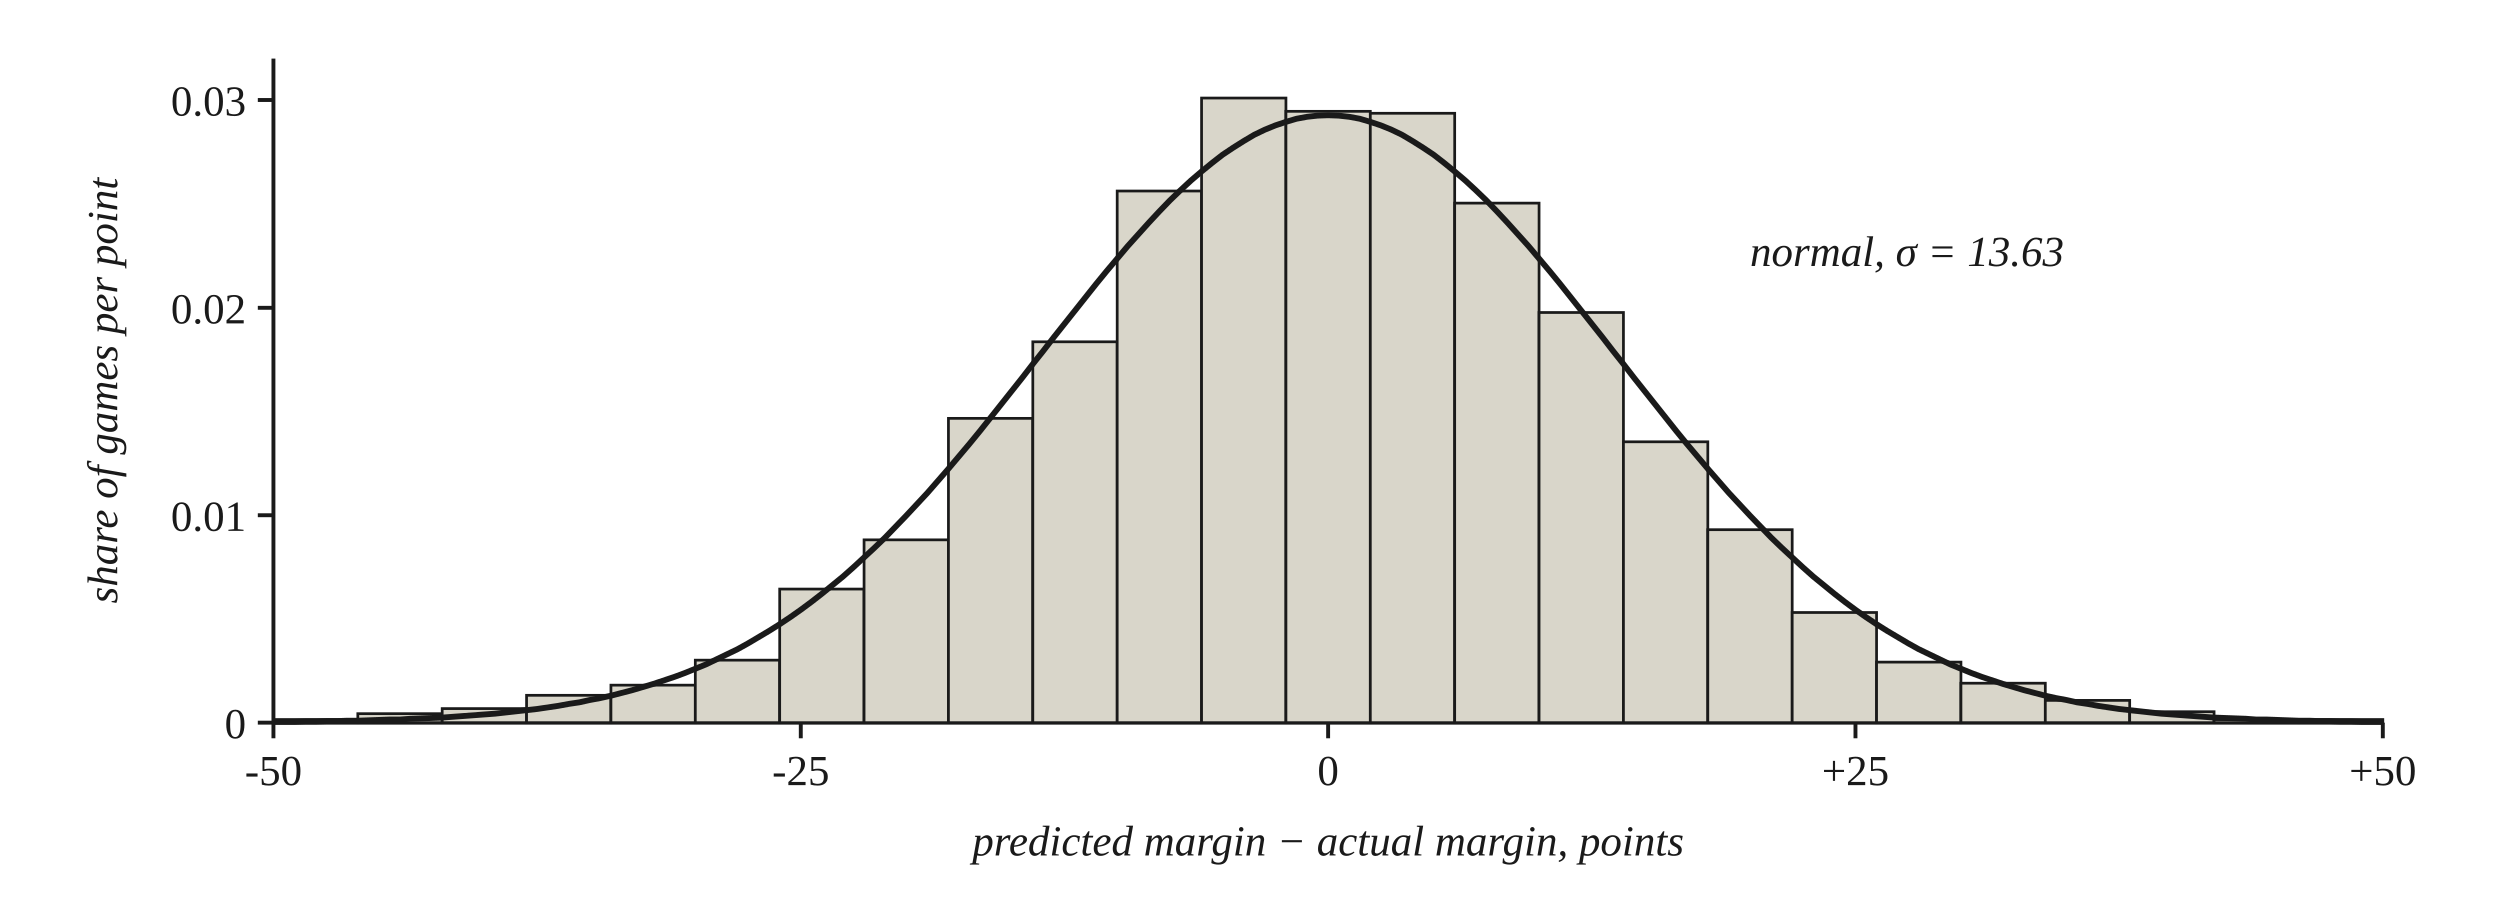
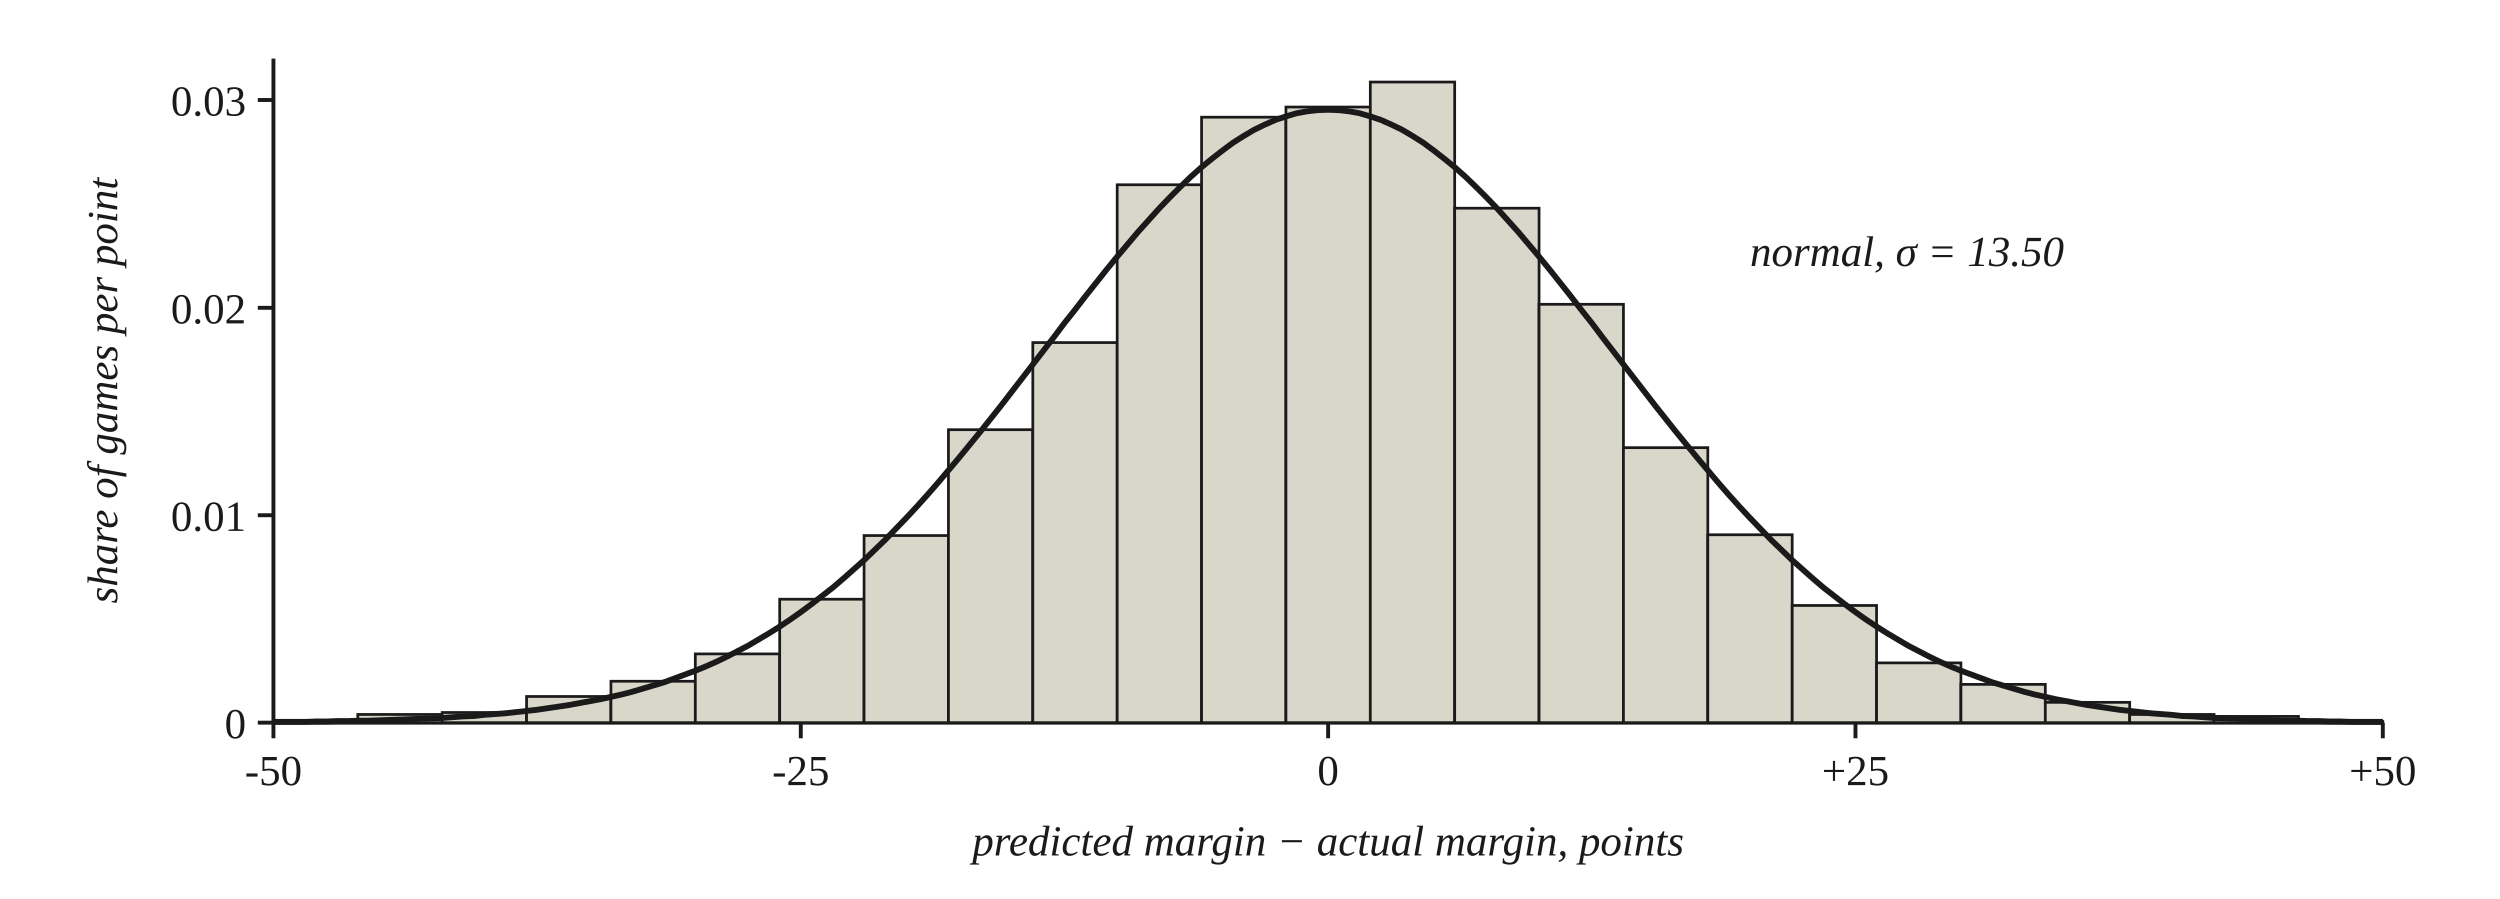
<svg xmlns="http://www.w3.org/2000/svg" viewBox="0 0 640 230" width="100%" role="img" aria-label="Histogram of the error in predicted margin, close to a normal curve with the same standard deviation">
  <defs>
    <pattern id="hatch" width="6" height="6" patternUnits="userSpaceOnUse" patternTransform="rotate(45)">
      <rect width="6" height="6" fill="#fbfaf5" />
      <line x1="0" y1="0" x2="0" y2="6" stroke="#1a1a1a" stroke-width="1.4" />
    </pattern>
    <pattern id="dots" width="5" height="5" patternUnits="userSpaceOnUse">
      <rect width="5" height="5" fill="#fbfaf5" />
      <circle cx="2.5" cy="2.5" r=".9" fill="#1a1a1a" />
    </pattern>
    <marker id="arrow" viewBox="0 0 10 10" refX="9" refY="5" markerWidth="7" markerHeight="7" orient="auto-start-reverse">
      <path d="M 0 1 L 9 5 L 0 9 z" fill="#1a1a1a" />
    </marker>
  </defs>
  <line x1="70" y1="15" x2="70" y2="185" stroke="#1a1a1a" stroke-width="1.0" />
  <line x1="70" y1="185" x2="610" y2="185" stroke="#1a1a1a" stroke-width="1.0" />
  <line x1="70" y1="185" x2="70" y2="189" stroke="#1a1a1a" stroke-width="1.0" />
  <text x="70" y="201" font-size="11" text-anchor="middle" fill="#1a1a1a">-50</text>
  <line x1="205" y1="185" x2="205" y2="189" stroke="#1a1a1a" stroke-width="1.0" />
  <text x="205" y="201" font-size="11" text-anchor="middle" fill="#1a1a1a">-25</text>
  <line x1="340" y1="185" x2="340" y2="189" stroke="#1a1a1a" stroke-width="1.0" />
  <text x="340" y="201" font-size="11" text-anchor="middle" fill="#1a1a1a">0</text>
  <line x1="475" y1="185" x2="475" y2="189" stroke="#1a1a1a" stroke-width="1.0" />
  <text x="475" y="201" font-size="11" text-anchor="middle" fill="#1a1a1a">+25</text>
  <line x1="610" y1="185" x2="610" y2="189" stroke="#1a1a1a" stroke-width="1.0" />
  <text x="610" y="201" font-size="11" text-anchor="middle" fill="#1a1a1a">+50</text>
  <line x1="66" y1="185" x2="70" y2="185" stroke="#1a1a1a" stroke-width="1.0" />
  <text x="63" y="189" font-size="11" text-anchor="end" fill="#1a1a1a">0</text>
  <line x1="66" y1="131.9" x2="70" y2="131.9" stroke="#1a1a1a" stroke-width="1.0" />
  <text x="63" y="135.9" font-size="11" text-anchor="end" fill="#1a1a1a">0.01</text>
  <line x1="66" y1="78.8" x2="70" y2="78.8" stroke="#1a1a1a" stroke-width="1.0" />
  <text x="63" y="82.8" font-size="11" text-anchor="end" fill="#1a1a1a">0.02</text>
  <line x1="66" y1="25.6" x2="70" y2="25.6" stroke="#1a1a1a" stroke-width="1.0" />
  <text x="63" y="29.6" font-size="11" text-anchor="end" fill="#1a1a1a">0.03</text>
  <text x="340" y="219" font-size="11" text-anchor="middle" fill="#1a1a1a" font-style="italic">predicted margin − actual margin, points</text>
  <text x="30" y="100" font-size="11" text-anchor="middle" fill="#1a1a1a" font-style="italic" transform="rotate(-90 30 100)">share of games per point</text>
-   <rect x="70" y="184.2" width="21.6" height="0.8" rx="0" fill="#d9d6ca" stroke="#1a1a1a" stroke-width="0.7" />
-   <rect x="91.6" y="182.7" width="21.6" height="2.3" rx="0" fill="#d9d6ca" stroke="#1a1a1a" stroke-width="0.7" />
-   <rect x="113.2" y="181.4" width="21.6" height="3.6" rx="0" fill="#d9d6ca" stroke="#1a1a1a" stroke-width="0.7" />
-   <rect x="134.8" y="178" width="21.6" height="7" rx="0" fill="#d9d6ca" stroke="#1a1a1a" stroke-width="0.7" />
-   <rect x="156.4" y="175.4" width="21.6" height="9.6" rx="0" fill="#d9d6ca" stroke="#1a1a1a" stroke-width="0.7" />
-   <rect x="178" y="169" width="21.6" height="16" rx="0" fill="#d9d6ca" stroke="#1a1a1a" stroke-width="0.7" />
-   <rect x="199.6" y="150.8" width="21.6" height="34.2" rx="0" fill="#d9d6ca" stroke="#1a1a1a" stroke-width="0.7" />
-   <rect x="221.2" y="138.2" width="21.6" height="46.8" rx="0" fill="#d9d6ca" stroke="#1a1a1a" stroke-width="0.7" />
-   <rect x="242.8" y="107.1" width="21.6" height="77.9" rx="0" fill="#d9d6ca" stroke="#1a1a1a" stroke-width="0.7" />
-   <rect x="264.4" y="87.5" width="21.6" height="97.5" rx="0" fill="#d9d6ca" stroke="#1a1a1a" stroke-width="0.7" />
-   <rect x="286" y="48.9" width="21.6" height="136.1" rx="0" fill="#d9d6ca" stroke="#1a1a1a" stroke-width="0.7" />
-   <rect x="307.6" y="25.1" width="21.6" height="159.9" rx="0" fill="#d9d6ca" stroke="#1a1a1a" stroke-width="0.7" />
-   <rect x="329.2" y="28.5" width="21.6" height="156.5" rx="0" fill="#d9d6ca" stroke="#1a1a1a" stroke-width="0.7" />
-   <rect x="350.8" y="29" width="21.6" height="156" rx="0" fill="#d9d6ca" stroke="#1a1a1a" stroke-width="0.7" />
-   <rect x="372.4" y="52" width="21.6" height="133" rx="0" fill="#d9d6ca" stroke="#1a1a1a" stroke-width="0.7" />
-   <rect x="394" y="80" width="21.6" height="105" rx="0" fill="#d9d6ca" stroke="#1a1a1a" stroke-width="0.7" />
-   <rect x="415.6" y="113.1" width="21.6" height="71.9" rx="0" fill="#d9d6ca" stroke="#1a1a1a" stroke-width="0.7" />
-   <rect x="437.2" y="135.6" width="21.6" height="49.4" rx="0" fill="#d9d6ca" stroke="#1a1a1a" stroke-width="0.7" />
-   <rect x="458.8" y="156.8" width="21.6" height="28.2" rx="0" fill="#d9d6ca" stroke="#1a1a1a" stroke-width="0.7" />
-   <rect x="480.4" y="169.5" width="21.6" height="15.5" rx="0" fill="#d9d6ca" stroke="#1a1a1a" stroke-width="0.7" />
-   <rect x="502" y="174.9" width="21.6" height="10.1" rx="0" fill="#d9d6ca" stroke="#1a1a1a" stroke-width="0.7" />
-   <rect x="523.6" y="179.3" width="21.6" height="5.7" rx="0" fill="#d9d6ca" stroke="#1a1a1a" stroke-width="0.7" />
-   <rect x="545.2" y="182.2" width="21.6" height="2.8" rx="0" fill="#d9d6ca" stroke="#1a1a1a" stroke-width="0.7" />
-   <rect x="566.8" y="184.2" width="21.6" height="0.8" rx="0" fill="#d9d6ca" stroke="#1a1a1a" stroke-width="0.7" />
-   <rect x="588.4" y="184.2" width="21.6" height="0.8" rx="0" fill="#d9d6ca" stroke="#1a1a1a" stroke-width="0.7" />
-   <polyline points="70,184.8 72.7,184.8 75.4,184.8 78.1,184.7 80.8,184.7 83.5,184.6 86.2,184.6 88.9,184.5 91.6,184.5 94.3,184.4 97,184.3 99.7,184.2 102.4,184.2 105.1,184 107.8,183.9 110.5,183.8 113.2,183.7 115.9,183.5 118.6,183.3 121.3,183.1 124,182.9 126.7,182.7 129.4,182.4 132.1,182.1 134.8,181.8 137.5,181.5 140.2,181.1 142.9,180.7 145.6,180.2 148.3,179.8 151,179.2 153.7,178.7 156.4,178.1 159.1,177.4 161.8,176.7 164.5,175.9 167.2,175.1 169.9,174.2 172.6,173.3 175.3,172.3 178,171.2 180.7,170.1 183.4,168.8 186.1,167.5 188.8,166.2 191.5,164.7 194.2,163.1 196.9,161.5 199.6,159.8 202.3,158 205,156.1 207.7,154.1 210.4,152 213.1,149.8 215.8,147.6 218.5,145.2 221.2,142.7 223.9,140.2 226.6,137.6 229.3,134.8 232,132 234.7,129.1 237.4,126.2 240.1,123.1 242.8,120 245.5,116.8 248.2,113.6 250.9,110.3 253.6,106.9 256.3,103.5 259,100.1 261.7,96.7 264.4,93.2 267.1,89.8 269.8,86.3 272.5,82.9 275.2,79.5 277.9,76.1 280.6,72.7 283.3,69.4 286,66.2 288.7,63 291.4,60 294.1,57 296.8,54.1 299.5,51.3 302.2,48.7 304.9,46.2 307.6,43.9 310.3,41.7 313,39.6 315.7,37.8 318.4,36.1 321.1,34.5 323.8,33.2 326.5,32.1 329.2,31.2 331.9,30.4 334.6,29.9 337.3,29.6 340,29.5 342.7,29.6 345.4,29.9 348.1,30.4 350.8,31.2 353.5,32.1 356.2,33.2 358.9,34.5 361.6,36.1 364.3,37.8 367,39.6 369.7,41.7 372.4,43.9 375.1,46.2 377.8,48.7 380.5,51.3 383.2,54.1 385.9,57 388.6,60 391.3,63 394,66.2 396.7,69.4 399.4,72.7 402.1,76.1 404.8,79.5 407.5,82.9 410.2,86.3 412.9,89.8 415.6,93.2 418.3,96.7 421,100.1 423.7,103.5 426.4,106.9 429.1,110.3 431.8,113.6 434.5,116.8 437.2,120 439.9,123.1 442.6,126.2 445.3,129.1 448,132 450.7,134.8 453.4,137.6 456.1,140.2 458.8,142.7 461.5,145.2 464.2,147.6 466.9,149.8 469.6,152 472.3,154.1 475,156.1 477.7,158 480.4,159.8 483.1,161.5 485.8,163.1 488.5,164.7 491.2,166.2 493.9,167.5 496.6,168.8 499.3,170.1 502,171.2 504.7,172.3 507.4,173.3 510.1,174.2 512.8,175.1 515.5,175.9 518.2,176.7 520.9,177.4 523.6,178.1 526.3,178.7 529,179.2 531.7,179.8 534.4,180.2 537.1,180.7 539.8,181.1 542.5,181.5 545.2,181.8 547.9,182.1 550.6,182.4 553.3,182.7 556,182.9 558.7,183.1 561.4,183.3 564.1,183.5 566.8,183.7 569.5,183.8 572.2,183.9 574.9,184 577.6,184.2 580.3,184.2 583,184.3 585.7,184.4 588.4,184.5 591.1,184.5 593.8,184.6 596.5,184.6 599.2,184.7 601.9,184.7 604.6,184.8 607.3,184.8 610,184.8" fill="none" stroke="#1a1a1a" stroke-width="1.5" stroke-linejoin="round" />
-   <text x="448" y="68.1" font-size="11" text-anchor="start" fill="#1a1a1a" font-style="italic">normal, σ = 13.63</text>
+   <rect x="70" y="184.5" width="21.6" height="0.5" rx="0" fill="#d9d6ca" stroke="#1a1a1a" stroke-width="0.7" />
+   <rect x="91.6" y="182.9" width="21.6" height="2.1" rx="0" fill="#d9d6ca" stroke="#1a1a1a" stroke-width="0.7" />
+   <rect x="113.2" y="182.4" width="21.6" height="2.6" rx="0" fill="#d9d6ca" stroke="#1a1a1a" stroke-width="0.7" />
+   <rect x="134.8" y="178.3" width="21.6" height="6.7" rx="0" fill="#d9d6ca" stroke="#1a1a1a" stroke-width="0.7" />
+   <rect x="156.4" y="174.4" width="21.6" height="10.6" rx="0" fill="#d9d6ca" stroke="#1a1a1a" stroke-width="0.7" />
+   <rect x="178" y="167.4" width="21.6" height="17.6" rx="0" fill="#d9d6ca" stroke="#1a1a1a" stroke-width="0.7" />
+   <rect x="199.6" y="153.4" width="21.6" height="31.6" rx="0" fill="#d9d6ca" stroke="#1a1a1a" stroke-width="0.7" />
+   <rect x="221.2" y="137.1" width="21.6" height="47.9" rx="0" fill="#d9d6ca" stroke="#1a1a1a" stroke-width="0.7" />
+   <rect x="242.8" y="110" width="21.6" height="75" rx="0" fill="#d9d6ca" stroke="#1a1a1a" stroke-width="0.7" />
+   <rect x="264.4" y="87.7" width="21.6" height="97.3" rx="0" fill="#d9d6ca" stroke="#1a1a1a" stroke-width="0.7" />
+   <rect x="286" y="47.3" width="21.6" height="137.7" rx="0" fill="#d9d6ca" stroke="#1a1a1a" stroke-width="0.7" />
+   <rect x="307.6" y="30" width="21.6" height="155" rx="0" fill="#d9d6ca" stroke="#1a1a1a" stroke-width="0.7" />
+   <rect x="329.2" y="27.4" width="21.6" height="157.6" rx="0" fill="#d9d6ca" stroke="#1a1a1a" stroke-width="0.7" />
+   <rect x="350.8" y="21" width="21.6" height="164" rx="0" fill="#d9d6ca" stroke="#1a1a1a" stroke-width="0.7" />
+   <rect x="372.4" y="53.3" width="21.6" height="131.7" rx="0" fill="#d9d6ca" stroke="#1a1a1a" stroke-width="0.7" />
+   <rect x="394" y="77.9" width="21.6" height="107.1" rx="0" fill="#d9d6ca" stroke="#1a1a1a" stroke-width="0.7" />
+   <rect x="415.6" y="114.6" width="21.6" height="70.4" rx="0" fill="#d9d6ca" stroke="#1a1a1a" stroke-width="0.7" />
+   <rect x="437.2" y="136.9" width="21.6" height="48.1" rx="0" fill="#d9d6ca" stroke="#1a1a1a" stroke-width="0.7" />
+   <rect x="458.8" y="155" width="21.6" height="30" rx="0" fill="#d9d6ca" stroke="#1a1a1a" stroke-width="0.7" />
+   <rect x="480.4" y="169.7" width="21.6" height="15.3" rx="0" fill="#d9d6ca" stroke="#1a1a1a" stroke-width="0.7" />
+   <rect x="502" y="175.2" width="21.6" height="9.8" rx="0" fill="#d9d6ca" stroke="#1a1a1a" stroke-width="0.7" />
+   <rect x="523.6" y="179.8" width="21.6" height="5.2" rx="0" fill="#d9d6ca" stroke="#1a1a1a" stroke-width="0.7" />
+   <rect x="545.2" y="182.9" width="21.6" height="2.1" rx="0" fill="#d9d6ca" stroke="#1a1a1a" stroke-width="0.7" />
+   <rect x="566.8" y="183.4" width="21.6" height="1.6" rx="0" fill="#d9d6ca" stroke="#1a1a1a" stroke-width="0.7" />
+   <rect x="588.4" y="184.7" width="21.6" height="0.3" rx="0" fill="#d9d6ca" stroke="#1a1a1a" stroke-width="0.7" />
+   <polyline points="70,184.8 72.7,184.8 75.4,184.8 78.1,184.8 80.8,184.7 83.5,184.7 86.2,184.6 88.9,184.6 91.6,184.5 94.3,184.5 97,184.4 99.7,184.3 102.4,184.2 105.1,184.1 107.8,184 110.5,183.9 113.2,183.8 115.9,183.6 118.6,183.4 121.3,183.3 124,183 126.7,182.8 129.4,182.6 132.1,182.3 134.8,182 137.5,181.7 140.2,181.3 142.9,180.9 145.6,180.5 148.3,180 151,179.5 153.7,179 156.4,178.4 159.1,177.8 161.8,177.1 164.5,176.3 167.2,175.5 169.9,174.7 172.6,173.7 175.3,172.7 178,171.7 180.7,170.6 183.4,169.4 186.1,168.1 188.8,166.7 191.5,165.3 194.2,163.7 196.9,162.1 199.6,160.4 202.3,158.6 205,156.7 207.7,154.7 210.4,152.6 213.1,150.5 215.8,148.2 218.5,145.8 221.2,143.4 223.9,140.8 226.6,138.2 229.3,135.4 232,132.6 234.7,129.7 237.4,126.7 240.1,123.6 242.8,120.4 245.5,117.2 248.2,113.9 250.9,110.6 253.6,107.2 256.3,103.8 259,100.3 261.7,96.8 264.4,93.3 267.1,89.8 269.8,86.3 272.5,82.7 275.2,79.3 277.9,75.8 280.6,72.4 283.3,69 286,65.7 288.7,62.5 291.4,59.3 294.1,56.3 296.8,53.3 299.5,50.5 302.2,47.8 304.9,45.2 307.6,42.8 310.3,40.6 313,38.5 315.7,36.5 318.4,34.8 321.1,33.2 323.8,31.9 326.5,30.7 329.2,29.8 331.9,29 334.6,28.5 337.3,28.2 340,28.1 342.7,28.2 345.4,28.5 348.1,29 350.8,29.8 353.5,30.7 356.2,31.9 358.9,33.2 361.6,34.8 364.3,36.5 367,38.5 369.7,40.6 372.4,42.8 375.1,45.2 377.8,47.8 380.5,50.5 383.2,53.3 385.9,56.3 388.6,59.3 391.3,62.5 394,65.7 396.7,69 399.4,72.4 402.1,75.8 404.8,79.3 407.5,82.7 410.2,86.3 412.9,89.8 415.6,93.3 418.3,96.8 421,100.3 423.7,103.8 426.4,107.2 429.1,110.6 431.8,113.9 434.5,117.2 437.2,120.4 439.9,123.6 442.6,126.7 445.3,129.7 448,132.6 450.7,135.4 453.4,138.2 456.1,140.8 458.8,143.4 461.5,145.8 464.2,148.2 466.9,150.5 469.6,152.6 472.3,154.7 475,156.7 477.7,158.6 480.4,160.4 483.1,162.1 485.8,163.7 488.5,165.3 491.2,166.7 493.9,168.1 496.6,169.4 499.3,170.6 502,171.7 504.7,172.7 507.4,173.7 510.1,174.7 512.8,175.5 515.5,176.3 518.2,177.1 520.9,177.8 523.6,178.4 526.3,179 529,179.5 531.7,180 534.4,180.5 537.1,180.9 539.8,181.3 542.5,181.7 545.2,182 547.9,182.3 550.6,182.6 553.3,182.8 556,183 558.7,183.3 561.4,183.4 564.1,183.6 566.8,183.8 569.5,183.9 572.2,184 574.9,184.1 577.6,184.2 580.3,184.3 583,184.4 585.7,184.5 588.4,184.5 591.1,184.6 593.8,184.6 596.5,184.7 599.2,184.7 601.9,184.8 604.6,184.8 607.3,184.8 610,184.8" fill="none" stroke="#1a1a1a" stroke-width="1.5" stroke-linejoin="round" />
+   <text x="448" y="68.1" font-size="11" text-anchor="start" fill="#1a1a1a" font-style="italic">normal, σ = 13.50</text>
</svg>
